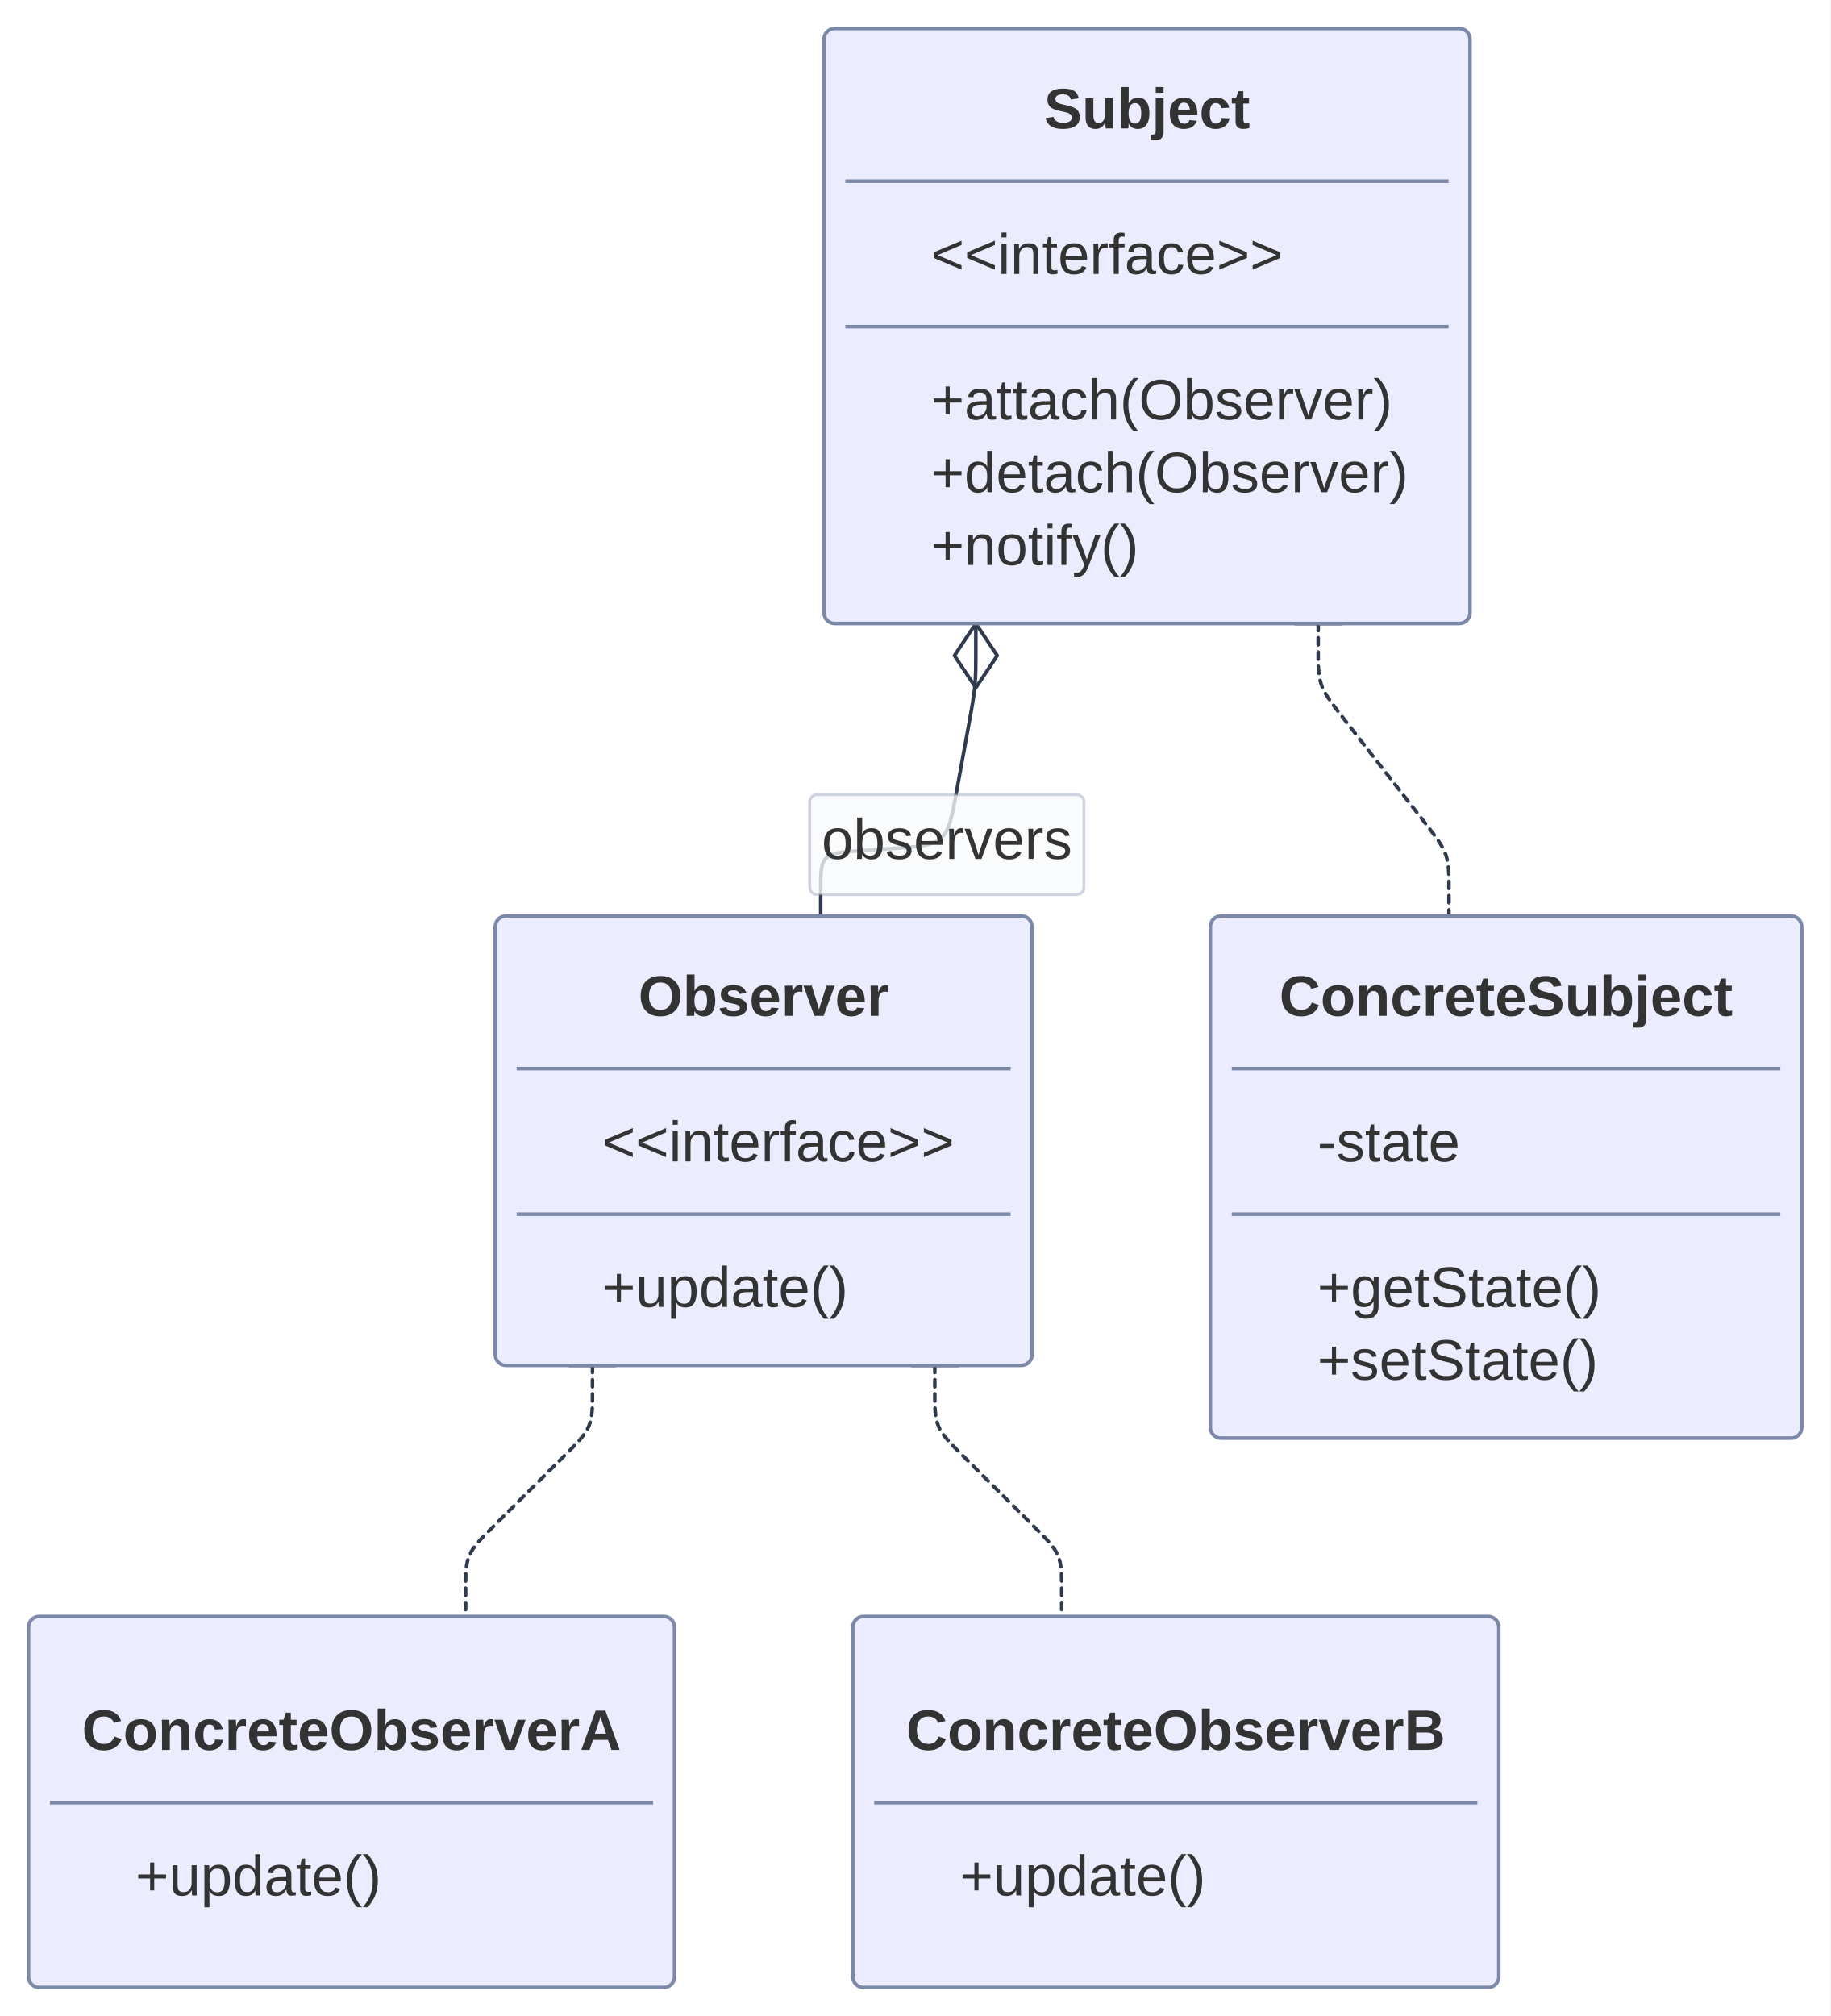
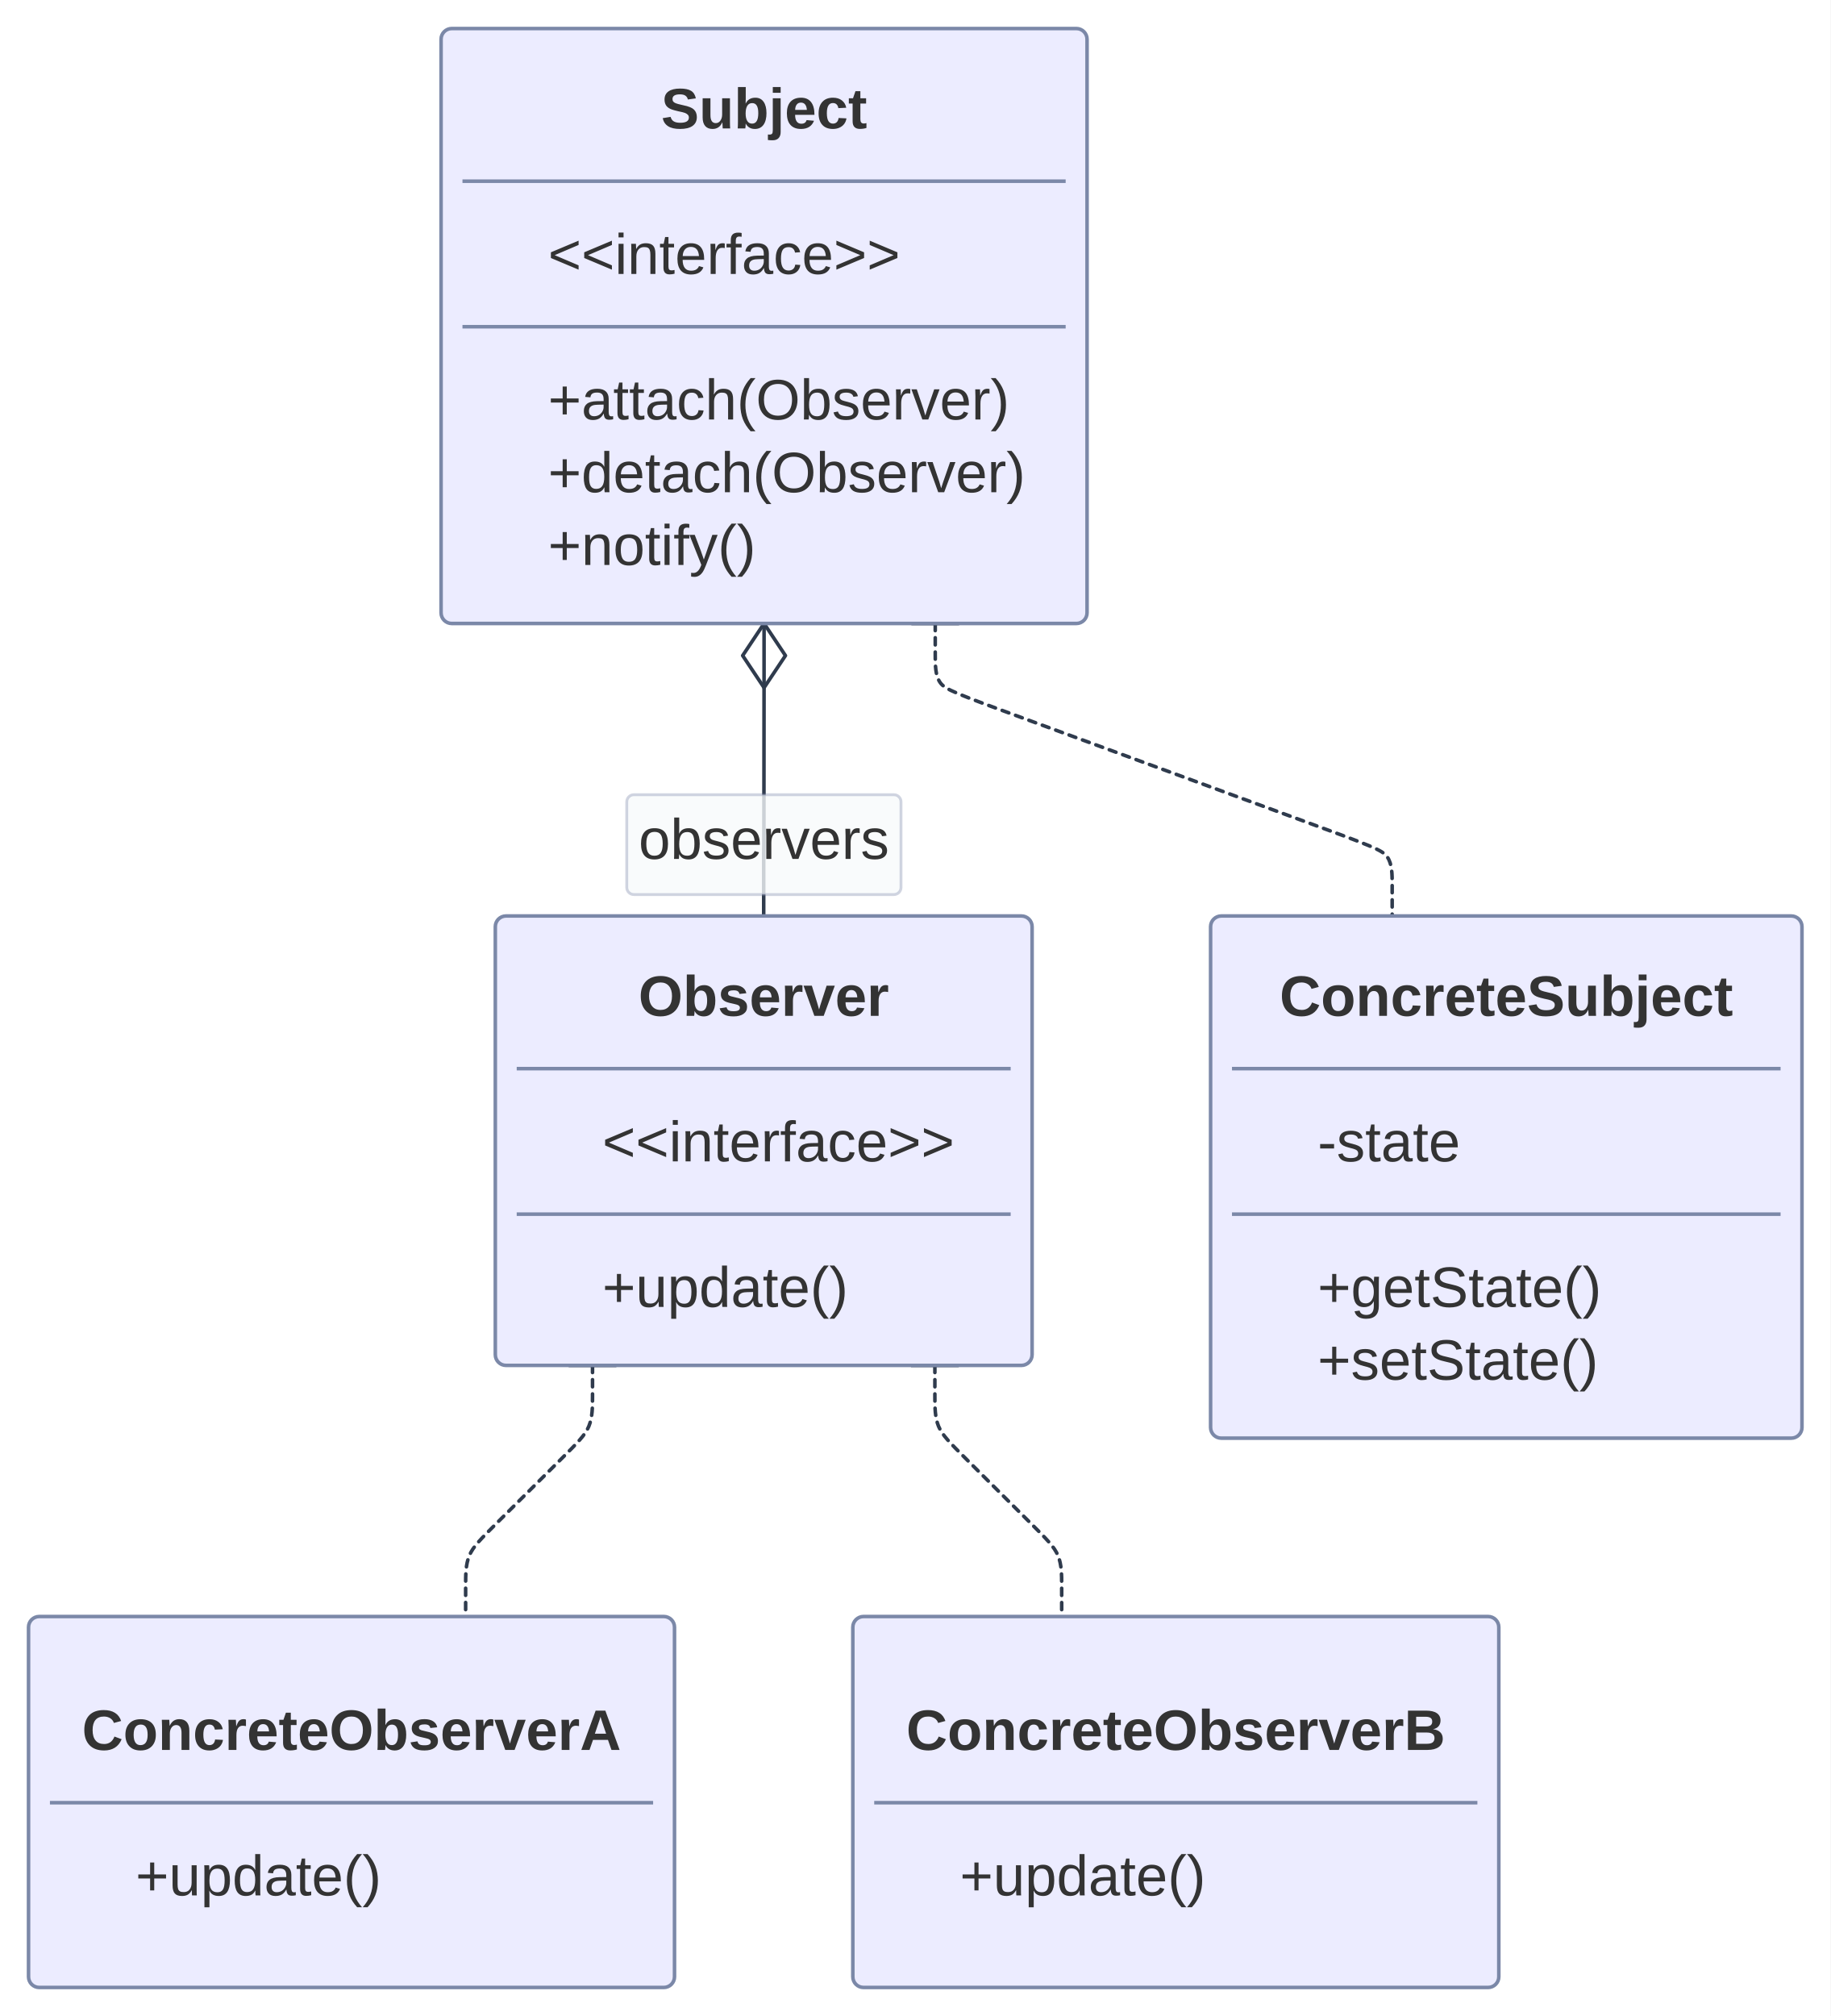
- <svg xmlns="http://www.w3.org/2000/svg" width="513.214" height="565.2" viewBox="0 0 513.214 565.2">
-   <rect x="0" y="0" width="513.214" height="565.2" fill="#FFFFFF" />
+ <svg xmlns="http://www.w3.org/2000/svg" width="513.29" height="565.2" viewBox="0 0 513.29 565.2">
+   <rect x="0" y="0" width="513.29" height="565.2" fill="#FFFFFF" />
  <defs>
    <marker id="arrow-0" viewBox="0 0 10 10" refX="5" refY="5" markerUnits="userSpaceOnUse" markerWidth="8" markerHeight="8" orient="auto">
      <path d="M 0 0 L 10 5 L 0 10 z" fill="#2F3B4D" stroke="#2F3B4D" stroke-width="1" stroke-dasharray="1,0" />
    </marker>
    <marker id="arrow-start-0" viewBox="0 0 10 10" refX="4.5" refY="5" markerUnits="userSpaceOnUse" markerWidth="8" markerHeight="8" orient="auto">
      <path d="M 0 5 L 10 10 L 10 0 z" fill="#2F3B4D" stroke="#2F3B4D" stroke-width="1" stroke-dasharray="1,0" />
    </marker>
    <marker id="arrow-class-open-0" viewBox="0 0 20 14" refX="1" refY="7" markerUnits="userSpaceOnUse" markerWidth="20" markerHeight="14" orient="auto">
      <path d="M 1 7 L 18 13 V 1 Z" fill="none" stroke="#2F3B4D" stroke-width="1" stroke-dasharray="1,0" />
    </marker>
    <marker id="arrow-class-open-start-0" viewBox="0 0 20 14" refX="18" refY="7" markerUnits="userSpaceOnUse" markerWidth="20" markerHeight="14" orient="auto">
      <path d="M 1 7 L 18 13 V 1 Z" fill="none" stroke="#2F3B4D" stroke-width="1" stroke-dasharray="1,0" />
    </marker>
    <marker id="arrow-class-dep-0" viewBox="0 0 20 14" refX="13" refY="7" markerUnits="userSpaceOnUse" markerWidth="20" markerHeight="14" orient="auto">
      <path d="M 18 7 L 9 13 L 14 7 L 9 1 Z" fill="#2F3B4D" stroke="#2F3B4D" stroke-width="1" stroke-dasharray="1,0" />
    </marker>
    <marker id="arrow-class-dep-start-0" viewBox="0 0 20 14" refX="6" refY="7" markerUnits="userSpaceOnUse" markerWidth="20" markerHeight="14" orient="auto">
      <path d="M 5 7 L 9 13 L 1 7 L 9 1 Z" fill="#2F3B4D" stroke="#2F3B4D" stroke-width="1" stroke-dasharray="1,0" />
    </marker>
  </defs>
-   <path d="M 369.631,174.800L 369.631,176.258C369.631,177.717,369.631,180.633,369.631,183.550C369.631,186.467,369.631,189.383,370.528,191.991C371.425,194.600,373.219,196.899,378.434,203.583C383.648,210.266,392.283,221.334,397.498,228.017C402.713,234.701,404.507,237.000,405.404,239.609C406.301,242.217,406.301,245.133,406.301,248.050C406.301,250.967,406.301,253.883,406.301,255.342L 406.301,256.800" fill="none" stroke="#2F3B4D" stroke-width="1" marker-start="url(#arrow-class-open-start-0)" stroke-dasharray="2" stroke-linecap="round" stroke-linejoin="round" />
-   <path d="M 166.130,382.800L 166.130,384.258C166.130,385.717,166.130,388.633,166.130,391.550C166.130,394.467,166.130,397.383,165.096,399.871C164.063,402.358,161.996,404.415,157.102,409.287C152.209,414.158,144.489,421.842,139.596,426.713C134.702,431.585,132.635,433.642,131.602,436.129C130.568,438.617,130.568,441.533,130.568,444.450C130.568,447.367,130.568,450.283,130.568,451.742L 130.568,453.200" fill="none" stroke="#2F3B4D" stroke-width="1" marker-start="url(#arrow-class-open-start-0)" stroke-dasharray="2" stroke-linecap="round" stroke-linejoin="round" />
-   <path d="M 262.130,382.800L 262.130,384.258C262.130,385.717,262.130,388.633,262.130,391.550C262.130,394.467,262.130,397.383,263.164,399.870C264.197,402.357,266.265,404.415,271.160,409.286C276.056,414.157,283.779,421.843,288.674,426.714C293.570,431.585,295.637,433.643,296.671,436.130C297.704,438.617,297.704,441.533,297.704,444.450C297.704,447.367,297.704,450.283,297.704,451.742L 297.704,453.200" fill="none" stroke="#2F3B4D" stroke-width="1" marker-start="url(#arrow-class-open-start-0)" stroke-dasharray="2" stroke-linecap="round" stroke-linejoin="round" />
-   <path d="M 273.631,174.800L 273.631,176.258C273.631,177.717,273.631,180.633,273.631,183.550C273.631,186.467,273.631,189.383,273.369,192.276C273.107,195.169,272.583,198.039,271.589,203.488C270.595,208.937,269.130,216.966,268.038,222.948C266.946,228.930,266.228,232.865,263.874,234.973C261.520,237.082,257.530,237.364,253.088,237.678C248.646,237.992,243.752,238.337,239.850,238.613C235.949,238.889,233.039,239.094,231.585,240.656C230.130,242.217,230.130,245.133,230.130,248.050C230.130,250.967,230.130,253.883,230.130,255.342L 230.130,256.800" fill="none" stroke="#2F3B4D" stroke-width="1" stroke-linecap="round" stroke-linejoin="round" />
-   <g transform="translate(273.63 174.80) rotate(90.00)">
+   <path d="M 262.251,174.800L 262.251,176.258C262.251,177.717,262.251,180.633,262.251,183.550C262.251,186.467,262.251,189.383,263.620,191.344C264.989,193.304,267.727,194.309,287.712,201.640C307.698,208.971,344.930,222.629,364.915,229.960C384.900,237.291,387.639,238.296,389.008,240.256C390.377,242.217,390.377,245.133,390.377,248.050C390.377,250.967,390.377,253.883,390.377,255.342L 390.377,256.800" fill="none" stroke="#2F3B4D" stroke-width="1" marker-start="url(#arrow-class-open-start-0)" stroke-dasharray="2" stroke-linecap="round" stroke-linejoin="round" />
+   <path d="M 166.147,382.800L 166.147,384.258C166.147,385.717,166.147,388.633,166.147,391.550C166.147,394.467,166.147,397.383,165.113,399.870C164.079,402.357,162.012,404.414,157.116,409.286C152.220,414.157,144.495,421.843,139.599,426.714C134.703,431.586,132.636,433.643,131.602,436.130C130.568,438.617,130.568,441.533,130.568,444.450C130.568,447.367,130.568,450.283,130.568,451.742L 130.568,453.200" fill="none" stroke="#2F3B4D" stroke-width="1" marker-start="url(#arrow-class-open-start-0)" stroke-dasharray="2" stroke-linecap="round" stroke-linejoin="round" />
+   <path d="M 262.147,382.800L 262.147,384.258C262.147,385.717,262.147,388.633,262.147,391.550C262.147,394.467,262.147,397.383,263.180,399.871C264.214,402.358,266.281,404.416,271.173,409.287C276.066,414.158,283.785,421.842,288.678,426.713C293.571,431.584,295.638,433.642,296.671,436.129C297.704,438.617,297.704,441.533,297.704,444.450C297.704,447.367,297.704,450.283,297.704,451.742L 297.704,453.200" fill="none" stroke="#2F3B4D" stroke-width="1" marker-start="url(#arrow-class-open-start-0)" stroke-dasharray="2" stroke-linecap="round" stroke-linejoin="round" />
+   <path d="M 214.251,174.800L 214.251,176.258C214.251,177.717,214.251,180.633,214.251,183.550C214.251,186.467,214.251,189.383,214.249,192.300C214.247,195.217,214.244,198.133,214.235,205.342C214.227,212.550,214.213,224.050,214.206,230.008C214.199,235.967,214.199,236.383,214.194,236.800C214.190,237.217,214.181,237.633,214.177,237.842C214.173,238.050,214.173,238.050,214.168,238.258C214.164,238.467,214.155,238.883,214.151,239.300C214.147,239.717,214.147,240.134,214.147,243.050C214.147,245.967,214.147,251.383,214.147,254.092L 214.147,256.800" fill="none" stroke="#2F3B4D" stroke-width="1" stroke-linecap="round" stroke-linejoin="round" />
+   <g transform="translate(214.25 174.80) rotate(90.00)">
    <polygon points="0,0 9,6 18,0 9,-6" fill="none" stroke="#2F3B4D" stroke-width="1" stroke-linejoin="round" stroke-linecap="round" />
  </g>
-   <rect x="227.06" y="222.80" width="76.90" height="28.00" rx="2" ry="2" fill="rgba(248,250,252, 0.92)" fill-opacity="0.85" stroke="#7B88A8" stroke-opacity="0.35" stroke-width="0.8" />
-   <text x="265.51" y="240.80" text-anchor="middle" font-family="'trebuchet ms', verdana, arial, sans-serif" font-size="16" fill="#333333">
-     <tspan x="265.51" dy="0.00">observers</tspan>
+   <rect x="175.75" y="222.80" width="76.90" height="28.00" rx="2" ry="2" fill="rgba(248,250,252, 0.92)" fill-opacity="0.85" stroke="#7B88A8" stroke-opacity="0.35" stroke-width="0.8" />
+   <text x="214.20" y="240.80" text-anchor="middle" font-family="'trebuchet ms', verdana, arial, sans-serif" font-size="16" fill="#333333">
+     <tspan x="214.20" dy="0.00">observers</tspan>
  </text>
  <rect x="8.00" y="453.20" width="181.14" height="104.00" rx="3" ry="3" fill="#ECECFF" stroke="#7B88A8" stroke-width="1" stroke-linejoin="round" stroke-linecap="round" />
  <line x1="14.00" y1="505.40" x2="183.14" y2="505.40" stroke="#7B88A8" stroke-width="1.0" />
  <text x="98.57" y="490.60" text-anchor="middle" font-family="'trebuchet ms', verdana, arial, sans-serif" font-size="16" fill="#333333">
    <tspan x="98.57" dy="0.00" font-weight="600">ConcreteObserverA</tspan>
  </text>
  <text x="38.00" y="531.40" text-anchor="start" font-family="'trebuchet ms', verdana, arial, sans-serif" font-size="16" fill="#333333">
    <tspan x="38.00" dy="0.00">+update()</tspan>
  </text>
  <rect x="239.14" y="453.20" width="181.14" height="104.00" rx="3" ry="3" fill="#ECECFF" stroke="#7B88A8" stroke-width="1" stroke-linejoin="round" stroke-linecap="round" />
  <line x1="245.14" y1="505.40" x2="414.27" y2="505.40" stroke="#7B88A8" stroke-width="1.0" />
  <text x="329.70" y="490.60" text-anchor="middle" font-family="'trebuchet ms', verdana, arial, sans-serif" font-size="16" fill="#333333">
    <tspan x="329.70" dy="0.00" font-weight="600">ConcreteObserverB</tspan>
  </text>
  <text x="269.14" y="531.40" text-anchor="start" font-family="'trebuchet ms', verdana, arial, sans-serif" font-size="16" fill="#333333">
    <tspan x="269.14" dy="0.00">+update()</tspan>
  </text>
-   <rect x="339.39" y="256.80" width="165.83" height="146.40" rx="3" ry="3" fill="#ECECFF" stroke="#7B88A8" stroke-width="1" stroke-linejoin="round" stroke-linecap="round" />
-   <line x1="345.39" y1="299.60" x2="499.21" y2="299.60" stroke="#7B88A8" stroke-width="1.0" />
-   <line x1="345.39" y1="340.40" x2="499.21" y2="340.40" stroke="#7B88A8" stroke-width="1.0" />
-   <text x="422.30" y="284.80" text-anchor="middle" font-family="'trebuchet ms', verdana, arial, sans-serif" font-size="16" fill="#333333">
-     <tspan x="422.30" dy="0.00" font-weight="600">ConcreteSubject</tspan>
+   <rect x="339.46" y="256.80" width="165.83" height="146.40" rx="3" ry="3" fill="#ECECFF" stroke="#7B88A8" stroke-width="1" stroke-linejoin="round" stroke-linecap="round" />
+   <line x1="345.46" y1="299.60" x2="499.29" y2="299.60" stroke="#7B88A8" stroke-width="1.0" />
+   <line x1="345.46" y1="340.40" x2="499.29" y2="340.40" stroke="#7B88A8" stroke-width="1.0" />
+   <text x="422.38" y="284.80" text-anchor="middle" font-family="'trebuchet ms', verdana, arial, sans-serif" font-size="16" fill="#333333">
+     <tspan x="422.38" dy="0.00" font-weight="600">ConcreteSubject</tspan>
  </text>
-   <text x="369.39" y="325.60" text-anchor="start" font-family="'trebuchet ms', verdana, arial, sans-serif" font-size="16" fill="#333333">
-     <tspan x="369.39" dy="0.00">-state</tspan>
-     <tspan x="369.39" dy="40.80">+getState()</tspan>
-     <tspan x="369.39" dy="20.40">+setState()</tspan>
+   <text x="369.46" y="325.60" text-anchor="start" font-family="'trebuchet ms', verdana, arial, sans-serif" font-size="16" fill="#333333">
+     <tspan x="369.46" dy="0.00">-state</tspan>
+     <tspan x="369.46" dy="40.80">+getState()</tspan>
+     <tspan x="369.46" dy="20.40">+setState()</tspan>
  </text>
-   <rect x="138.87" y="256.80" width="150.52" height="126.00" rx="3" ry="3" fill="#ECECFF" stroke="#7B88A8" stroke-width="1" stroke-linejoin="round" stroke-linecap="round" />
-   <line x1="144.87" y1="299.60" x2="283.39" y2="299.60" stroke="#7B88A8" stroke-width="1.0" />
-   <line x1="144.87" y1="340.40" x2="283.39" y2="340.40" stroke="#7B88A8" stroke-width="1.0" />
-   <text x="214.13" y="284.80" text-anchor="middle" font-family="'trebuchet ms', verdana, arial, sans-serif" font-size="16" fill="#333333">
-     <tspan x="214.13" dy="0.00" font-weight="600">Observer</tspan>
+   <rect x="138.89" y="256.80" width="150.52" height="126.00" rx="3" ry="3" fill="#ECECFF" stroke="#7B88A8" stroke-width="1" stroke-linejoin="round" stroke-linecap="round" />
+   <line x1="144.89" y1="299.60" x2="283.40" y2="299.60" stroke="#7B88A8" stroke-width="1.0" />
+   <line x1="144.89" y1="340.40" x2="283.40" y2="340.40" stroke="#7B88A8" stroke-width="1.0" />
+   <text x="214.15" y="284.80" text-anchor="middle" font-family="'trebuchet ms', verdana, arial, sans-serif" font-size="16" fill="#333333">
+     <tspan x="214.15" dy="0.00" font-weight="600">Observer</tspan>
  </text>
-   <text x="168.87" y="325.60" text-anchor="start" font-family="'trebuchet ms', verdana, arial, sans-serif" font-size="16" fill="#333333">
-     <tspan x="168.87" dy="0.00">&lt;&lt;interface&gt;&gt;</tspan>
-     <tspan x="168.87" dy="40.80">+update()</tspan>
+   <text x="168.89" y="325.60" text-anchor="start" font-family="'trebuchet ms', verdana, arial, sans-serif" font-size="16" fill="#333333">
+     <tspan x="168.89" dy="0.00">&lt;&lt;interface&gt;&gt;</tspan>
+     <tspan x="168.89" dy="40.80">+update()</tspan>
  </text>
-   <rect x="231.06" y="8.00" width="181.14" height="166.80" rx="3" ry="3" fill="#ECECFF" stroke="#7B88A8" stroke-width="1" stroke-linejoin="round" stroke-linecap="round" />
-   <line x1="237.06" y1="50.80" x2="406.20" y2="50.80" stroke="#7B88A8" stroke-width="1.0" />
-   <line x1="237.06" y1="91.60" x2="406.20" y2="91.60" stroke="#7B88A8" stroke-width="1.0" />
-   <text x="321.63" y="36.00" text-anchor="middle" font-family="'trebuchet ms', verdana, arial, sans-serif" font-size="16" fill="#333333">
-     <tspan x="321.63" dy="0.00" font-weight="600">Subject</tspan>
+   <rect x="123.68" y="8.00" width="181.14" height="166.80" rx="3" ry="3" fill="#ECECFF" stroke="#7B88A8" stroke-width="1" stroke-linejoin="round" stroke-linecap="round" />
+   <line x1="129.68" y1="50.80" x2="298.82" y2="50.80" stroke="#7B88A8" stroke-width="1.0" />
+   <line x1="129.68" y1="91.60" x2="298.82" y2="91.60" stroke="#7B88A8" stroke-width="1.0" />
+   <text x="214.25" y="36.00" text-anchor="middle" font-family="'trebuchet ms', verdana, arial, sans-serif" font-size="16" fill="#333333">
+     <tspan x="214.25" dy="0.00" font-weight="600">Subject</tspan>
  </text>
-   <text x="261.06" y="76.80" text-anchor="start" font-family="'trebuchet ms', verdana, arial, sans-serif" font-size="16" fill="#333333">
-     <tspan x="261.06" dy="0.00">&lt;&lt;interface&gt;&gt;</tspan>
-     <tspan x="261.06" dy="40.80">+attach(Observer)</tspan>
-     <tspan x="261.06" dy="20.40">+detach(Observer)</tspan>
-     <tspan x="261.06" dy="20.40">+notify()</tspan>
+   <text x="153.68" y="76.80" text-anchor="start" font-family="'trebuchet ms', verdana, arial, sans-serif" font-size="16" fill="#333333">
+     <tspan x="153.68" dy="0.00">&lt;&lt;interface&gt;&gt;</tspan>
+     <tspan x="153.68" dy="40.80">+attach(Observer)</tspan>
+     <tspan x="153.68" dy="20.40">+detach(Observer)</tspan>
+     <tspan x="153.68" dy="20.40">+notify()</tspan>
  </text>
</svg>
